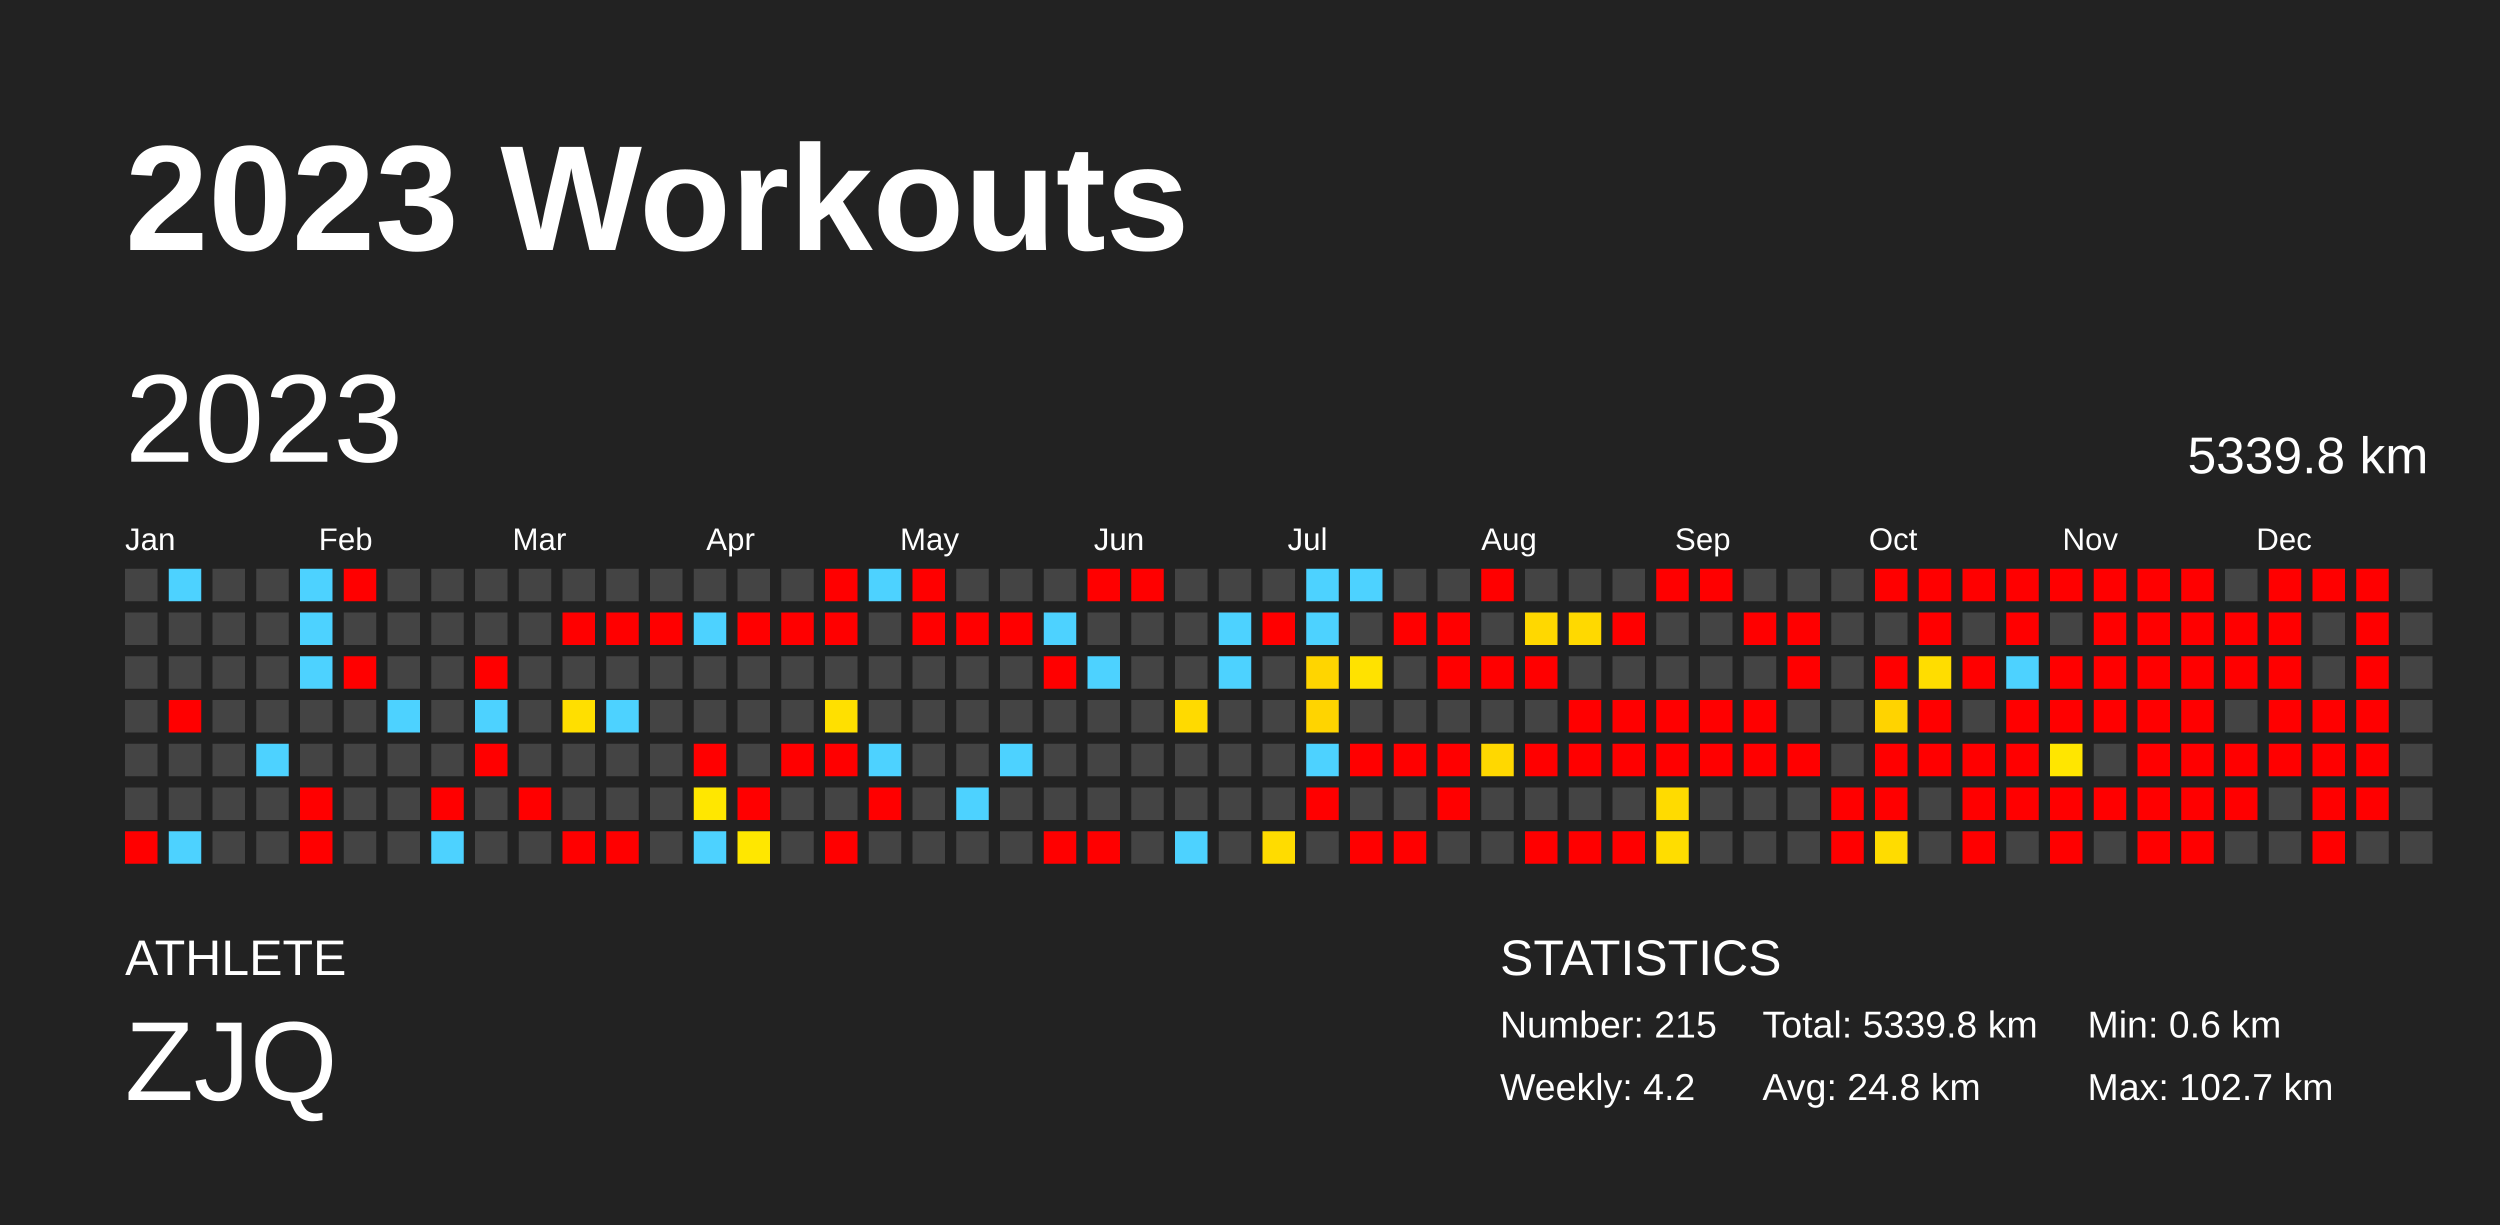
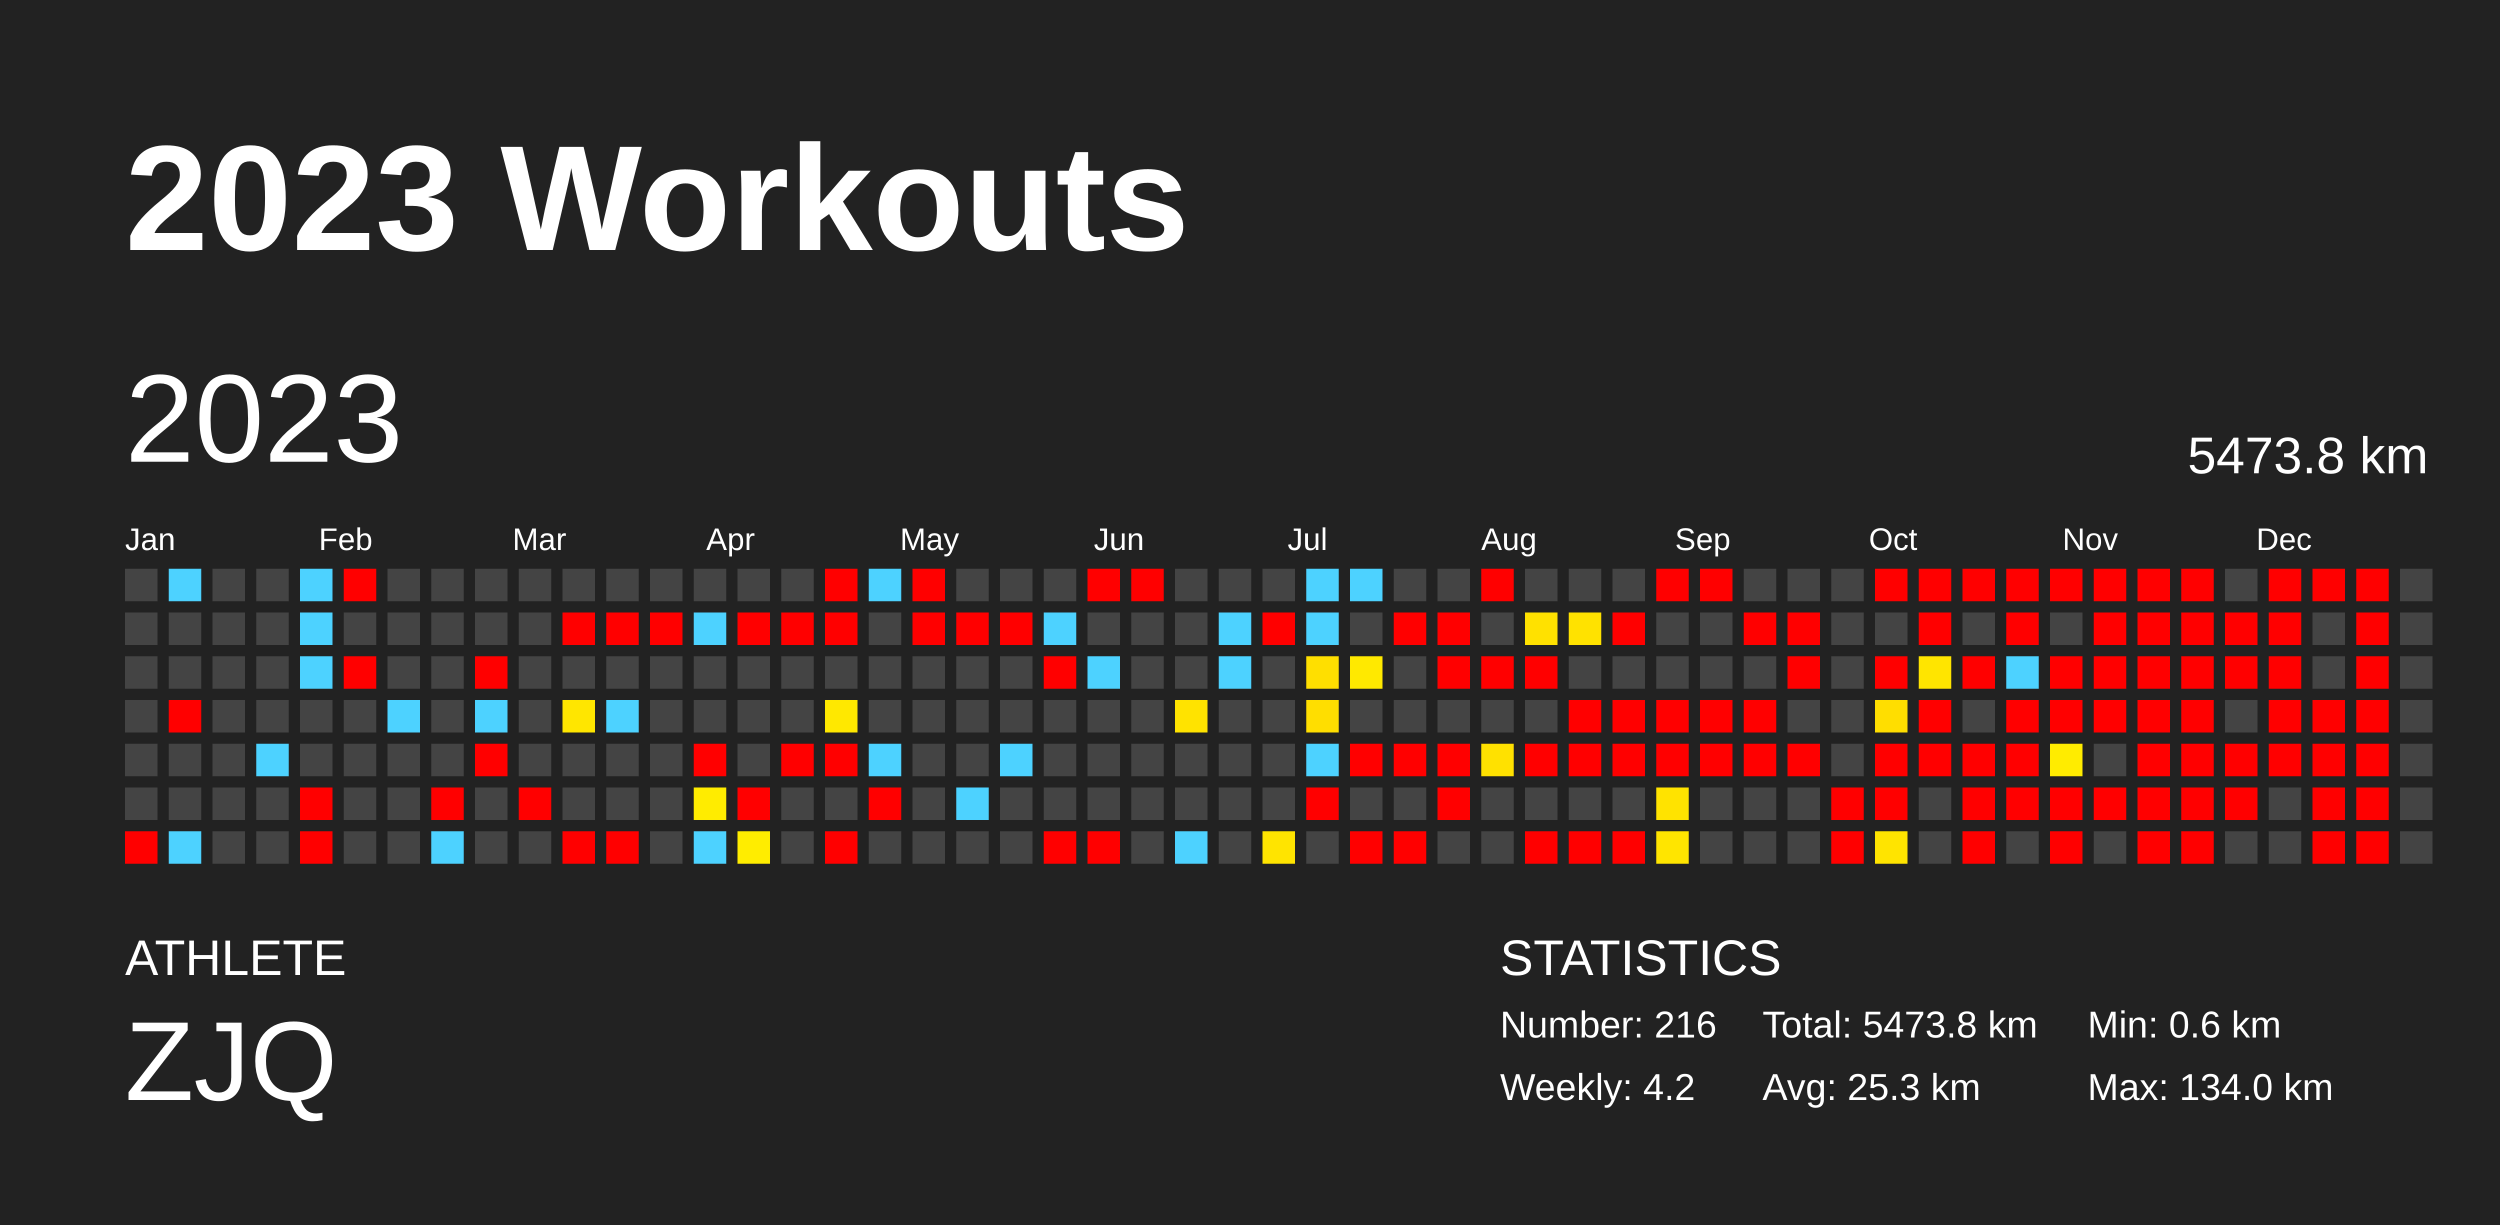
<svg xmlns="http://www.w3.org/2000/svg" baseProfile="full" height="98mm" version="1.1" viewBox="0,0,200,98" width="200mm">
  <defs />
  <rect fill="#222222" height="98" width="200" x="0" y="0" />
  <text fill="#FFFFFF" style="font-size:12px; font-family:Arial; font-weight:bold;" x="10" y="20">2023 Workouts</text>
  <text fill="#FFFFFF" style="font-size:4px; font-family:Arial" x="10" y="78">ATHLETE</text>
  <text fill="#FFFFFF" style="font-size:9px; font-family:Arial" x="10" y="88">ZJQ</text>
  <text fill="#FFFFFF" style="font-size:4px; font-family:Arial" x="120" y="78">STATISTICS</text>
-   <text fill="#FFFFFF" style="font-size:3px; font-family:Arial" x="120" y="83">Number: 215</text>
+   <text fill="#FFFFFF" style="font-size:3px; font-family:Arial" x="120" y="83">Number: 216</text>
  <text fill="#FFFFFF" style="font-size:3px; font-family:Arial" x="120" y="88">Weekly: 4.2</text>
-   <text fill="#FFFFFF" style="font-size:3px; font-family:Arial" x="141" y="83">Total: 5339.8 km</text>
-   <text fill="#FFFFFF" style="font-size:3px; font-family:Arial" x="141" y="88">Avg: 24.8 km</text>
+   <text fill="#FFFFFF" style="font-size:3px; font-family:Arial" x="141" y="83">Total: 5473.8 km</text>
+   <text fill="#FFFFFF" style="font-size:3px; font-family:Arial" x="141" y="88">Avg: 25.3 km</text>
  <text fill="#FFFFFF" style="font-size:3px; font-family:Arial" x="167" y="83">Min: 0.6 km</text>
-   <text fill="#FFFFFF" style="font-size:3px; font-family:Arial" x="167" y="88">Max: 102.7 km</text>
+   <text fill="#FFFFFF" style="font-size:3px; font-family:Arial" x="167" y="88">Max: 134.0 km</text>
  <text dominant-baseline="hanging" fill="#FFFFFF" style="font-size:10.0px; font-family:Arial;" x="10" y="30">2023</text>
-   <text dominant-baseline="hanging" fill="#FFFFFF" style="font-size:4.125px; font-family:Arial;" x="175" y="35">5339.8 km</text>
+   <text dominant-baseline="hanging" fill="#FFFFFF" style="font-size:4.125px; font-family:Arial;" x="175" y="35">5473.8 km</text>
  <text fill="#FFFFFF" style="font-size:2.5px; font-family:Arial" x="10.0" y="44">Jan</text>
  <text fill="#FFFFFF" style="font-size:2.5px; font-family:Arial" x="25.5" y="44">Feb</text>
  <text fill="#FFFFFF" style="font-size:2.5px; font-family:Arial" x="41.0" y="44">Mar</text>
  <text fill="#FFFFFF" style="font-size:2.5px; font-family:Arial" x="56.5" y="44">Apr</text>
  <text fill="#FFFFFF" style="font-size:2.5px; font-family:Arial" x="72.0" y="44">May</text>
  <text fill="#FFFFFF" style="font-size:2.5px; font-family:Arial" x="87.5" y="44">Jun</text>
  <text fill="#FFFFFF" style="font-size:2.5px; font-family:Arial" x="103.0" y="44">Jul</text>
  <text fill="#FFFFFF" style="font-size:2.5px; font-family:Arial" x="118.5" y="44">Aug</text>
  <text fill="#FFFFFF" style="font-size:2.5px; font-family:Arial" x="134.0" y="44">Sep</text>
  <text fill="#FFFFFF" style="font-size:2.5px; font-family:Arial" x="149.5" y="44">Oct</text>
  <text fill="#FFFFFF" style="font-size:2.5px; font-family:Arial" x="165.0" y="44">Nov</text>
  <text fill="#FFFFFF" style="font-size:2.5px; font-family:Arial" x="180.5" y="44">Dec</text>
  <rect fill="#444444" height="2.6" width="2.6" x="10.0" y="45.5" />
  <rect fill="#444444" height="2.6" width="2.6" x="10.0" y="49.0" />
  <rect fill="#444444" height="2.6" width="2.6" x="10.0" y="52.5" />
  <rect fill="#444444" height="2.6" width="2.6" x="10.0" y="56.0" />
  <rect fill="#444444" height="2.6" width="2.6" x="10.0" y="59.5" />
  <rect fill="#444444" height="2.6" width="2.6" x="10.0" y="63.0" />
  <rect fill="red" height="2.6" width="2.6" x="10.0" y="66.5" />
  <rect fill="#4dd2ff" height="2.6" width="2.6" x="13.5" y="45.5" />
  <rect fill="#444444" height="2.6" width="2.6" x="13.5" y="49.0" />
  <rect fill="#444444" height="2.6" width="2.6" x="13.5" y="52.5" />
  <rect fill="red" height="2.6" width="2.6" x="13.5" y="56.0" />
  <rect fill="#444444" height="2.6" width="2.6" x="13.5" y="59.5" />
  <rect fill="#444444" height="2.6" width="2.6" x="13.5" y="63.0" />
  <rect fill="#4dd2ff" height="2.6" width="2.6" x="13.5" y="66.5" />
  <rect fill="#444444" height="2.6" width="2.6" x="17.0" y="45.5" />
  <rect fill="#444444" height="2.6" width="2.6" x="17.0" y="49.0" />
  <rect fill="#444444" height="2.6" width="2.6" x="17.0" y="52.5" />
  <rect fill="#444444" height="2.6" width="2.6" x="17.0" y="56.0" />
  <rect fill="#444444" height="2.6" width="2.6" x="17.0" y="59.5" />
  <rect fill="#444444" height="2.6" width="2.6" x="17.0" y="63.0" />
  <rect fill="#444444" height="2.6" width="2.6" x="17.0" y="66.5" />
  <rect fill="#444444" height="2.6" width="2.6" x="20.5" y="45.5" />
  <rect fill="#444444" height="2.6" width="2.6" x="20.5" y="49.0" />
  <rect fill="#444444" height="2.6" width="2.6" x="20.5" y="52.5" />
  <rect fill="#444444" height="2.6" width="2.6" x="20.5" y="56.0" />
  <rect fill="#4dd2ff" height="2.6" width="2.6" x="20.5" y="59.5" />
  <rect fill="#444444" height="2.6" width="2.6" x="20.5" y="63.0" />
  <rect fill="#444444" height="2.6" width="2.6" x="20.5" y="66.5" />
  <rect fill="#4dd2ff" height="2.6" width="2.6" x="24.0" y="45.5" />
  <rect fill="#4dd2ff" height="2.6" width="2.6" x="24.0" y="49.0" />
  <rect fill="#4dd2ff" height="2.6" width="2.6" x="24.0" y="52.5" />
  <rect fill="#444444" height="2.6" width="2.6" x="24.0" y="56.0" />
  <rect fill="#444444" height="2.6" width="2.6" x="24.0" y="59.5" />
  <rect fill="red" height="2.6" width="2.6" x="24.0" y="63.0" />
  <rect fill="red" height="2.6" width="2.6" x="24.0" y="66.5" />
  <rect fill="red" height="2.6" width="2.6" x="27.5" y="45.5" />
  <rect fill="#444444" height="2.6" width="2.6" x="27.5" y="49.0" />
  <rect fill="red" height="2.6" width="2.6" x="27.5" y="52.5" />
  <rect fill="#444444" height="2.6" width="2.6" x="27.5" y="56.0" />
  <rect fill="#444444" height="2.6" width="2.6" x="27.5" y="59.5" />
  <rect fill="#444444" height="2.6" width="2.6" x="27.5" y="63.0" />
  <rect fill="#444444" height="2.6" width="2.6" x="27.5" y="66.5" />
  <rect fill="#444444" height="2.6" width="2.6" x="31.0" y="45.5" />
  <rect fill="#444444" height="2.6" width="2.6" x="31.0" y="49.0" />
  <rect fill="#444444" height="2.6" width="2.6" x="31.0" y="52.5" />
  <rect fill="#4dd2ff" height="2.6" width="2.6" x="31.0" y="56.0" />
  <rect fill="#444444" height="2.6" width="2.6" x="31.0" y="59.5" />
  <rect fill="#444444" height="2.6" width="2.6" x="31.0" y="63.0" />
  <rect fill="#444444" height="2.6" width="2.6" x="31.0" y="66.5" />
  <rect fill="#444444" height="2.6" width="2.6" x="34.5" y="45.5" />
  <rect fill="#444444" height="2.6" width="2.6" x="34.5" y="49.0" />
  <rect fill="#444444" height="2.6" width="2.6" x="34.5" y="52.5" />
  <rect fill="#444444" height="2.6" width="2.6" x="34.5" y="56.0" />
  <rect fill="#444444" height="2.6" width="2.6" x="34.5" y="59.5" />
  <rect fill="red" height="2.6" width="2.6" x="34.5" y="63.0" />
  <rect fill="#4dd2ff" height="2.6" width="2.6" x="34.5" y="66.5" />
  <rect fill="#444444" height="2.6" width="2.6" x="38.0" y="45.5" />
  <rect fill="#444444" height="2.6" width="2.6" x="38.0" y="49.0" />
  <rect fill="red" height="2.6" width="2.6" x="38.0" y="52.5" />
  <rect fill="#4dd2ff" height="2.6" width="2.6" x="38.0" y="56.0" />
  <rect fill="red" height="2.6" width="2.6" x="38.0" y="59.5" />
  <rect fill="#444444" height="2.6" width="2.6" x="38.0" y="63.0" />
  <rect fill="#444444" height="2.6" width="2.6" x="38.0" y="66.5" />
  <rect fill="#444444" height="2.6" width="2.6" x="41.5" y="45.5" />
  <rect fill="#444444" height="2.6" width="2.6" x="41.5" y="49.0" />
  <rect fill="#444444" height="2.6" width="2.6" x="41.5" y="52.5" />
  <rect fill="#444444" height="2.6" width="2.6" x="41.5" y="56.0" />
  <rect fill="#444444" height="2.6" width="2.6" x="41.5" y="59.5" />
  <rect fill="red" height="2.6" width="2.6" x="41.5" y="63.0" />
  <rect fill="#444444" height="2.6" width="2.6" x="41.5" y="66.5" />
  <rect fill="#444444" height="2.6" width="2.6" x="45.0" y="45.5" />
  <rect fill="red" height="2.6" width="2.6" x="45.0" y="49.0" />
  <rect fill="#444444" height="2.6" width="2.6" x="45.0" y="52.5" />
-   <rect fill="#ffdf00" height="2.6" width="2.6" x="45.0" y="56.0" />
+   <rect fill="#ffe600" height="2.6" width="2.6" x="45.0" y="56.0" />
  <rect fill="#444444" height="2.6" width="2.6" x="45.0" y="59.5" />
  <rect fill="#444444" height="2.6" width="2.6" x="45.0" y="63.0" />
  <rect fill="red" height="2.6" width="2.6" x="45.0" y="66.5" />
  <rect fill="#444444" height="2.6" width="2.6" x="48.5" y="45.5" />
  <rect fill="red" height="2.6" width="2.6" x="48.5" y="49.0" />
  <rect fill="#444444" height="2.6" width="2.6" x="48.5" y="52.5" />
  <rect fill="#4dd2ff" height="2.6" width="2.6" x="48.5" y="56.0" />
  <rect fill="#444444" height="2.6" width="2.6" x="48.5" y="59.5" />
  <rect fill="#444444" height="2.6" width="2.6" x="48.5" y="63.0" />
  <rect fill="red" height="2.6" width="2.6" x="48.5" y="66.5" />
  <rect fill="#444444" height="2.6" width="2.6" x="52.0" y="45.5" />
  <rect fill="red" height="2.6" width="2.6" x="52.0" y="49.0" />
  <rect fill="#444444" height="2.6" width="2.6" x="52.0" y="52.5" />
  <rect fill="#444444" height="2.6" width="2.6" x="52.0" y="56.0" />
  <rect fill="#444444" height="2.6" width="2.6" x="52.0" y="59.5" />
  <rect fill="#444444" height="2.6" width="2.6" x="52.0" y="63.0" />
  <rect fill="#444444" height="2.6" width="2.6" x="52.0" y="66.5" />
  <rect fill="#444444" height="2.6" width="2.6" x="55.5" y="45.5" />
  <rect fill="#4dd2ff" height="2.6" width="2.6" x="55.5" y="49.0" />
  <rect fill="#444444" height="2.6" width="2.6" x="55.5" y="52.5" />
  <rect fill="#444444" height="2.6" width="2.6" x="55.5" y="56.0" />
  <rect fill="red" height="2.6" width="2.6" x="55.5" y="59.5" />
-   <rect fill="#ffe700" height="2.6" width="2.6" x="55.5" y="63.0" />
+   <rect fill="#ffec00" height="2.6" width="2.6" x="55.5" y="63.0" />
  <rect fill="#4dd2ff" height="2.6" width="2.6" x="55.5" y="66.5" />
  <rect fill="#444444" height="2.6" width="2.6" x="59.0" y="45.5" />
  <rect fill="red" height="2.6" width="2.6" x="59.0" y="49.0" />
  <rect fill="#444444" height="2.6" width="2.6" x="59.0" y="52.5" />
  <rect fill="#444444" height="2.6" width="2.6" x="59.0" y="56.0" />
  <rect fill="#444444" height="2.6" width="2.6" x="59.0" y="59.5" />
  <rect fill="red" height="2.6" width="2.6" x="59.0" y="63.0" />
-   <rect fill="#ffe700" height="2.6" width="2.6" x="59.0" y="66.5" />
+   <rect fill="#ffed00" height="2.6" width="2.6" x="59.0" y="66.5" />
  <rect fill="#444444" height="2.6" width="2.6" x="62.5" y="45.5" />
  <rect fill="red" height="2.6" width="2.6" x="62.5" y="49.0" />
  <rect fill="#444444" height="2.6" width="2.6" x="62.5" y="52.5" />
  <rect fill="#444444" height="2.6" width="2.6" x="62.5" y="56.0" />
  <rect fill="red" height="2.6" width="2.6" x="62.5" y="59.5" />
  <rect fill="#444444" height="2.6" width="2.6" x="62.5" y="63.0" />
  <rect fill="#444444" height="2.6" width="2.6" x="62.5" y="66.5" />
  <rect fill="red" height="2.6" width="2.6" x="66.0" y="45.5" />
  <rect fill="red" height="2.6" width="2.6" x="66.0" y="49.0" />
  <rect fill="#444444" height="2.6" width="2.6" x="66.0" y="52.5" />
-   <rect fill="#ffe000" height="2.6" width="2.6" x="66.0" y="56.0" />
+   <rect fill="#ffe800" height="2.6" width="2.6" x="66.0" y="56.0" />
  <rect fill="red" height="2.6" width="2.6" x="66.0" y="59.5" />
  <rect fill="#444444" height="2.6" width="2.6" x="66.0" y="63.0" />
  <rect fill="red" height="2.6" width="2.6" x="66.0" y="66.5" />
  <rect fill="#4dd2ff" height="2.6" width="2.6" x="69.5" y="45.5" />
  <rect fill="#444444" height="2.6" width="2.6" x="69.5" y="49.0" />
  <rect fill="#444444" height="2.6" width="2.6" x="69.5" y="52.5" />
  <rect fill="#444444" height="2.6" width="2.6" x="69.5" y="56.0" />
  <rect fill="#4dd2ff" height="2.6" width="2.6" x="69.5" y="59.5" />
  <rect fill="red" height="2.6" width="2.6" x="69.5" y="63.0" />
  <rect fill="#444444" height="2.6" width="2.6" x="69.5" y="66.5" />
  <rect fill="red" height="2.6" width="2.6" x="73.0" y="45.5" />
  <rect fill="red" height="2.6" width="2.6" x="73.0" y="49.0" />
  <rect fill="#444444" height="2.6" width="2.6" x="73.0" y="52.5" />
  <rect fill="#444444" height="2.6" width="2.6" x="73.0" y="56.0" />
  <rect fill="#444444" height="2.6" width="2.6" x="73.0" y="59.5" />
  <rect fill="#444444" height="2.6" width="2.6" x="73.0" y="63.0" />
  <rect fill="#444444" height="2.6" width="2.6" x="73.0" y="66.5" />
  <rect fill="#444444" height="2.6" width="2.6" x="76.5" y="45.5" />
  <rect fill="red" height="2.6" width="2.6" x="76.5" y="49.0" />
  <rect fill="#444444" height="2.6" width="2.6" x="76.5" y="52.5" />
  <rect fill="#444444" height="2.6" width="2.6" x="76.5" y="56.0" />
  <rect fill="#444444" height="2.6" width="2.6" x="76.5" y="59.5" />
  <rect fill="#4dd2ff" height="2.6" width="2.6" x="76.5" y="63.0" />
  <rect fill="#444444" height="2.6" width="2.6" x="76.5" y="66.5" />
  <rect fill="#444444" height="2.6" width="2.6" x="80.0" y="45.5" />
  <rect fill="red" height="2.6" width="2.6" x="80.0" y="49.0" />
  <rect fill="#444444" height="2.6" width="2.6" x="80.0" y="52.5" />
  <rect fill="#444444" height="2.6" width="2.6" x="80.0" y="56.0" />
  <rect fill="#4dd2ff" height="2.6" width="2.6" x="80.0" y="59.5" />
  <rect fill="#444444" height="2.6" width="2.6" x="80.0" y="63.0" />
  <rect fill="#444444" height="2.6" width="2.6" x="80.0" y="66.5" />
  <rect fill="#444444" height="2.6" width="2.6" x="83.5" y="45.5" />
  <rect fill="#4dd2ff" height="2.6" width="2.6" x="83.5" y="49.0" />
  <rect fill="red" height="2.6" width="2.6" x="83.5" y="52.5" />
  <rect fill="#444444" height="2.6" width="2.6" x="83.5" y="56.0" />
  <rect fill="#444444" height="2.6" width="2.6" x="83.5" y="59.5" />
  <rect fill="#444444" height="2.6" width="2.6" x="83.5" y="63.0" />
  <rect fill="red" height="2.6" width="2.6" x="83.5" y="66.5" />
  <rect fill="red" height="2.6" width="2.6" x="87.0" y="45.5" />
  <rect fill="#444444" height="2.6" width="2.6" x="87.0" y="49.0" />
  <rect fill="#4dd2ff" height="2.6" width="2.6" x="87.0" y="52.5" />
  <rect fill="#444444" height="2.6" width="2.6" x="87.0" y="56.0" />
  <rect fill="#444444" height="2.6" width="2.6" x="87.0" y="59.5" />
  <rect fill="#444444" height="2.6" width="2.6" x="87.0" y="63.0" />
  <rect fill="red" height="2.6" width="2.6" x="87.0" y="66.5" />
  <rect fill="red" height="2.6" width="2.6" x="90.5" y="45.5" />
  <rect fill="#444444" height="2.6" width="2.6" x="90.5" y="49.0" />
  <rect fill="#444444" height="2.6" width="2.6" x="90.5" y="52.5" />
  <rect fill="#444444" height="2.6" width="2.6" x="90.5" y="56.0" />
  <rect fill="#444444" height="2.6" width="2.6" x="90.5" y="59.5" />
  <rect fill="#444444" height="2.6" width="2.6" x="90.5" y="63.0" />
  <rect fill="#444444" height="2.6" width="2.6" x="90.5" y="66.5" />
  <rect fill="#444444" height="2.6" width="2.6" x="94.0" y="45.5" />
  <rect fill="#444444" height="2.6" width="2.6" x="94.0" y="49.0" />
  <rect fill="#444444" height="2.6" width="2.6" x="94.0" y="52.5" />
-   <rect fill="#ffda00" height="2.6" width="2.6" x="94.0" y="56.0" />
+   <rect fill="#ffe300" height="2.6" width="2.6" x="94.0" y="56.0" />
  <rect fill="#444444" height="2.6" width="2.6" x="94.0" y="59.5" />
  <rect fill="#444444" height="2.6" width="2.6" x="94.0" y="63.0" />
  <rect fill="#4dd2ff" height="2.6" width="2.6" x="94.0" y="66.5" />
  <rect fill="#444444" height="2.6" width="2.6" x="97.5" y="45.5" />
  <rect fill="#4dd2ff" height="2.6" width="2.6" x="97.5" y="49.0" />
  <rect fill="#4dd2ff" height="2.6" width="2.6" x="97.5" y="52.5" />
  <rect fill="#444444" height="2.6" width="2.6" x="97.5" y="56.0" />
  <rect fill="#444444" height="2.6" width="2.6" x="97.5" y="59.5" />
  <rect fill="#444444" height="2.6" width="2.6" x="97.5" y="63.0" />
  <rect fill="#444444" height="2.6" width="2.6" x="97.5" y="66.5" />
  <rect fill="#444444" height="2.6" width="2.6" x="101.0" y="45.5" />
  <rect fill="red" height="2.6" width="2.6" x="101.0" y="49.0" />
  <rect fill="#444444" height="2.6" width="2.6" x="101.0" y="52.5" />
  <rect fill="#444444" height="2.6" width="2.6" x="101.0" y="56.0" />
  <rect fill="#444444" height="2.6" width="2.6" x="101.0" y="59.5" />
  <rect fill="#444444" height="2.6" width="2.6" x="101.0" y="63.0" />
-   <rect fill="#ffdc00" height="2.6" width="2.6" x="101.0" y="66.5" />
+   <rect fill="#ffe400" height="2.6" width="2.6" x="101.0" y="66.5" />
  <rect fill="#4dd2ff" height="2.6" width="2.6" x="104.5" y="45.5" />
  <rect fill="#4dd2ff" height="2.6" width="2.6" x="104.5" y="49.0" />
-   <rect fill="#ffd500" height="2.6" width="2.6" x="104.5" y="52.5" />
-   <rect fill="#ffd400" height="2.6" width="2.6" x="104.5" y="56.0" />
+   <rect fill="#ffdf00" height="2.6" width="2.6" x="104.5" y="52.5" />
+   <rect fill="#ffde00" height="2.6" width="2.6" x="104.5" y="56.0" />
  <rect fill="#4dd2ff" height="2.6" width="2.6" x="104.5" y="59.5" />
  <rect fill="red" height="2.6" width="2.6" x="104.5" y="63.0" />
  <rect fill="#444444" height="2.6" width="2.6" x="104.5" y="66.5" />
  <rect fill="#4dd2ff" height="2.6" width="2.6" x="108.0" y="45.5" />
  <rect fill="#444444" height="2.6" width="2.6" x="108.0" y="49.0" />
-   <rect fill="#ffe200" height="2.6" width="2.6" x="108.0" y="52.5" />
+   <rect fill="#ffe900" height="2.6" width="2.6" x="108.0" y="52.5" />
  <rect fill="#444444" height="2.6" width="2.6" x="108.0" y="56.0" />
  <rect fill="red" height="2.6" width="2.6" x="108.0" y="59.5" />
  <rect fill="#444444" height="2.6" width="2.6" x="108.0" y="63.0" />
  <rect fill="red" height="2.6" width="2.6" x="108.0" y="66.5" />
  <rect fill="#444444" height="2.6" width="2.6" x="111.5" y="45.5" />
  <rect fill="red" height="2.6" width="2.6" x="111.5" y="49.0" />
  <rect fill="#444444" height="2.6" width="2.6" x="111.5" y="52.5" />
  <rect fill="#444444" height="2.6" width="2.6" x="111.5" y="56.0" />
  <rect fill="red" height="2.6" width="2.6" x="111.5" y="59.5" />
  <rect fill="#444444" height="2.6" width="2.6" x="111.5" y="63.0" />
  <rect fill="red" height="2.6" width="2.6" x="111.5" y="66.5" />
  <rect fill="#444444" height="2.6" width="2.6" x="115.0" y="45.5" />
  <rect fill="red" height="2.6" width="2.6" x="115.0" y="49.0" />
  <rect fill="red" height="2.6" width="2.6" x="115.0" y="52.5" />
  <rect fill="#444444" height="2.6" width="2.6" x="115.0" y="56.0" />
  <rect fill="red" height="2.6" width="2.6" x="115.0" y="59.5" />
  <rect fill="red" height="2.6" width="2.6" x="115.0" y="63.0" />
  <rect fill="#444444" height="2.6" width="2.6" x="115.0" y="66.5" />
  <rect fill="red" height="2.6" width="2.6" x="118.5" y="45.5" />
  <rect fill="#444444" height="2.6" width="2.6" x="118.5" y="49.0" />
  <rect fill="red" height="2.6" width="2.6" x="118.5" y="52.5" />
  <rect fill="#444444" height="2.6" width="2.6" x="118.5" y="56.0" />
-   <rect fill="#ffd800" height="2.6" width="2.6" x="118.5" y="59.5" />
+   <rect fill="#ffe100" height="2.6" width="2.6" x="118.5" y="59.5" />
  <rect fill="#444444" height="2.6" width="2.6" x="118.5" y="63.0" />
  <rect fill="#444444" height="2.6" width="2.6" x="118.5" y="66.5" />
  <rect fill="#444444" height="2.6" width="2.6" x="122.0" y="45.5" />
-   <rect fill="#ffd800" height="2.6" width="2.6" x="122.0" y="49.0" />
+   <rect fill="#ffe100" height="2.6" width="2.6" x="122.0" y="49.0" />
  <rect fill="red" height="2.6" width="2.6" x="122.0" y="52.5" />
  <rect fill="#444444" height="2.6" width="2.6" x="122.0" y="56.0" />
  <rect fill="red" height="2.6" width="2.6" x="122.0" y="59.5" />
  <rect fill="#444444" height="2.6" width="2.6" x="122.0" y="63.0" />
  <rect fill="red" height="2.6" width="2.6" x="122.0" y="66.5" />
  <rect fill="#444444" height="2.6" width="2.6" x="125.5" y="45.5" />
-   <rect fill="#ffd900" height="2.6" width="2.6" x="125.5" y="49.0" />
+   <rect fill="#ffe200" height="2.6" width="2.6" x="125.5" y="49.0" />
  <rect fill="#444444" height="2.6" width="2.6" x="125.5" y="52.5" />
  <rect fill="red" height="2.6" width="2.6" x="125.5" y="56.0" />
  <rect fill="red" height="2.6" width="2.6" x="125.5" y="59.5" />
  <rect fill="#444444" height="2.6" width="2.6" x="125.5" y="63.0" />
  <rect fill="red" height="2.6" width="2.6" x="125.5" y="66.5" />
  <rect fill="#444444" height="2.6" width="2.6" x="129.0" y="45.5" />
  <rect fill="red" height="2.6" width="2.6" x="129.0" y="49.0" />
  <rect fill="#444444" height="2.6" width="2.6" x="129.0" y="52.5" />
  <rect fill="red" height="2.6" width="2.6" x="129.0" y="56.0" />
  <rect fill="red" height="2.6" width="2.6" x="129.0" y="59.5" />
  <rect fill="#444444" height="2.6" width="2.6" x="129.0" y="63.0" />
  <rect fill="red" height="2.6" width="2.6" x="129.0" y="66.5" />
  <rect fill="red" height="2.6" width="2.6" x="132.5" y="45.5" />
  <rect fill="#444444" height="2.6" width="2.6" x="132.5" y="49.0" />
  <rect fill="#444444" height="2.6" width="2.6" x="132.5" y="52.5" />
  <rect fill="red" height="2.6" width="2.6" x="132.5" y="56.0" />
  <rect fill="red" height="2.6" width="2.6" x="132.5" y="59.5" />
-   <rect fill="#ffdb00" height="2.6" width="2.6" x="132.5" y="63.0" />
-   <rect fill="#ffdd00" height="2.6" width="2.6" x="132.5" y="66.5" />
+   <rect fill="#ffe300" height="2.6" width="2.6" x="132.5" y="63.0" />
+   <rect fill="#ffe500" height="2.6" width="2.6" x="132.5" y="66.5" />
  <rect fill="red" height="2.6" width="2.6" x="136.0" y="45.5" />
  <rect fill="#444444" height="2.6" width="2.6" x="136.0" y="49.0" />
  <rect fill="#444444" height="2.6" width="2.6" x="136.0" y="52.5" />
  <rect fill="red" height="2.6" width="2.6" x="136.0" y="56.0" />
  <rect fill="red" height="2.6" width="2.6" x="136.0" y="59.5" />
  <rect fill="#444444" height="2.6" width="2.6" x="136.0" y="63.0" />
  <rect fill="#444444" height="2.6" width="2.6" x="136.0" y="66.5" />
  <rect fill="#444444" height="2.6" width="2.6" x="139.5" y="45.5" />
  <rect fill="red" height="2.6" width="2.6" x="139.5" y="49.0" />
  <rect fill="#444444" height="2.6" width="2.6" x="139.5" y="52.5" />
  <rect fill="red" height="2.6" width="2.6" x="139.5" y="56.0" />
  <rect fill="red" height="2.6" width="2.6" x="139.5" y="59.5" />
  <rect fill="#444444" height="2.6" width="2.6" x="139.5" y="63.0" />
  <rect fill="#444444" height="2.6" width="2.6" x="139.5" y="66.5" />
  <rect fill="#444444" height="2.6" width="2.6" x="143.0" y="45.5" />
  <rect fill="red" height="2.6" width="2.6" x="143.0" y="49.0" />
  <rect fill="red" height="2.6" width="2.6" x="143.0" y="52.5" />
  <rect fill="#444444" height="2.6" width="2.6" x="143.0" y="56.0" />
  <rect fill="red" height="2.6" width="2.6" x="143.0" y="59.5" />
  <rect fill="#444444" height="2.6" width="2.6" x="143.0" y="63.0" />
  <rect fill="#444444" height="2.6" width="2.6" x="143.0" y="66.5" />
  <rect fill="#444444" height="2.6" width="2.6" x="146.5" y="45.5" />
  <rect fill="#444444" height="2.6" width="2.6" x="146.5" y="49.0" />
  <rect fill="#444444" height="2.6" width="2.6" x="146.5" y="52.5" />
  <rect fill="#444444" height="2.6" width="2.6" x="146.5" y="56.0" />
  <rect fill="#444444" height="2.6" width="2.6" x="146.5" y="59.5" />
  <rect fill="red" height="2.6" width="2.6" x="146.5" y="63.0" />
  <rect fill="red" height="2.6" width="2.6" x="146.5" y="66.5" />
  <rect fill="red" height="2.6" width="2.6" x="150.0" y="45.5" />
  <rect fill="#444444" height="2.6" width="2.6" x="150.0" y="49.0" />
  <rect fill="red" height="2.6" width="2.6" x="150.0" y="52.5" />
-   <rect fill="#ffd300" height="2.6" width="2.6" x="150.0" y="56.0" />
+   <rect fill="#ffde00" height="2.6" width="2.6" x="150.0" y="56.0" />
  <rect fill="red" height="2.6" width="2.6" x="150.0" y="59.5" />
  <rect fill="red" height="2.6" width="2.6" x="150.0" y="63.0" />
-   <rect fill="#ffdc00" height="2.6" width="2.6" x="150.0" y="66.5" />
+   <rect fill="#ffe400" height="2.6" width="2.6" x="150.0" y="66.5" />
  <rect fill="red" height="2.6" width="2.6" x="153.5" y="45.5" />
  <rect fill="red" height="2.6" width="2.6" x="153.5" y="49.0" />
-   <rect fill="#ffdd00" height="2.6" width="2.6" x="153.5" y="52.5" />
+   <rect fill="#ffe500" height="2.6" width="2.6" x="153.5" y="52.5" />
  <rect fill="red" height="2.6" width="2.6" x="153.5" y="56.0" />
  <rect fill="red" height="2.6" width="2.6" x="153.5" y="59.5" />
  <rect fill="#444444" height="2.6" width="2.6" x="153.5" y="63.0" />
  <rect fill="#444444" height="2.6" width="2.6" x="153.5" y="66.5" />
  <rect fill="red" height="2.6" width="2.6" x="157.0" y="45.5" />
  <rect fill="#444444" height="2.6" width="2.6" x="157.0" y="49.0" />
  <rect fill="red" height="2.6" width="2.6" x="157.0" y="52.5" />
  <rect fill="#444444" height="2.6" width="2.6" x="157.0" y="56.0" />
  <rect fill="red" height="2.6" width="2.6" x="157.0" y="59.5" />
  <rect fill="red" height="2.6" width="2.6" x="157.0" y="63.0" />
  <rect fill="red" height="2.6" width="2.6" x="157.0" y="66.5" />
  <rect fill="red" height="2.6" width="2.6" x="160.5" y="45.5" />
  <rect fill="red" height="2.6" width="2.6" x="160.5" y="49.0" />
  <rect fill="#4dd2ff" height="2.6" width="2.6" x="160.5" y="52.5" />
  <rect fill="red" height="2.6" width="2.6" x="160.5" y="56.0" />
  <rect fill="red" height="2.6" width="2.6" x="160.5" y="59.5" />
  <rect fill="red" height="2.6" width="2.6" x="160.5" y="63.0" />
  <rect fill="#444444" height="2.6" width="2.6" x="160.5" y="66.5" />
  <rect fill="red" height="2.6" width="2.6" x="164.0" y="45.5" />
  <rect fill="#444444" height="2.6" width="2.6" x="164.0" y="49.0" />
  <rect fill="red" height="2.6" width="2.6" x="164.0" y="52.5" />
  <rect fill="red" height="2.6" width="2.6" x="164.0" y="56.0" />
-   <rect fill="#ffe600" height="2.6" width="2.6" x="164.0" y="59.5" />
+   <rect fill="#ffec00" height="2.6" width="2.6" x="164.0" y="59.5" />
  <rect fill="red" height="2.6" width="2.6" x="164.0" y="63.0" />
  <rect fill="red" height="2.6" width="2.6" x="164.0" y="66.5" />
  <rect fill="red" height="2.6" width="2.6" x="167.5" y="45.5" />
  <rect fill="red" height="2.6" width="2.6" x="167.5" y="49.0" />
  <rect fill="red" height="2.6" width="2.6" x="167.5" y="52.5" />
  <rect fill="red" height="2.6" width="2.6" x="167.5" y="56.0" />
  <rect fill="#444444" height="2.6" width="2.6" x="167.5" y="59.5" />
  <rect fill="red" height="2.6" width="2.6" x="167.5" y="63.0" />
  <rect fill="#444444" height="2.6" width="2.6" x="167.5" y="66.5" />
  <rect fill="red" height="2.6" width="2.6" x="171.0" y="45.5" />
  <rect fill="red" height="2.6" width="2.6" x="171.0" y="49.0" />
  <rect fill="red" height="2.6" width="2.6" x="171.0" y="52.5" />
  <rect fill="red" height="2.6" width="2.6" x="171.0" y="56.0" />
  <rect fill="red" height="2.6" width="2.6" x="171.0" y="59.5" />
  <rect fill="red" height="2.6" width="2.6" x="171.0" y="63.0" />
  <rect fill="red" height="2.6" width="2.6" x="171.0" y="66.5" />
  <rect fill="red" height="2.6" width="2.6" x="174.5" y="45.5" />
  <rect fill="red" height="2.6" width="2.6" x="174.5" y="49.0" />
  <rect fill="red" height="2.6" width="2.6" x="174.5" y="52.5" />
  <rect fill="red" height="2.6" width="2.6" x="174.5" y="56.0" />
  <rect fill="red" height="2.6" width="2.6" x="174.5" y="59.5" />
  <rect fill="red" height="2.6" width="2.6" x="174.5" y="63.0" />
  <rect fill="red" height="2.6" width="2.6" x="174.5" y="66.5" />
  <rect fill="#444444" height="2.6" width="2.6" x="178.0" y="45.5" />
  <rect fill="red" height="2.6" width="2.6" x="178.0" y="49.0" />
  <rect fill="red" height="2.6" width="2.6" x="178.0" y="52.5" />
  <rect fill="#444444" height="2.6" width="2.6" x="178.0" y="56.0" />
  <rect fill="red" height="2.6" width="2.6" x="178.0" y="59.5" />
  <rect fill="red" height="2.6" width="2.6" x="178.0" y="63.0" />
  <rect fill="#444444" height="2.6" width="2.6" x="178.0" y="66.5" />
  <rect fill="red" height="2.6" width="2.6" x="181.5" y="45.5" />
  <rect fill="red" height="2.6" width="2.6" x="181.5" y="49.0" />
  <rect fill="red" height="2.6" width="2.6" x="181.5" y="52.5" />
  <rect fill="red" height="2.6" width="2.6" x="181.5" y="56.0" />
  <rect fill="red" height="2.6" width="2.6" x="181.5" y="59.5" />
  <rect fill="#444444" height="2.6" width="2.6" x="181.5" y="63.0" />
  <rect fill="#444444" height="2.6" width="2.6" x="181.5" y="66.5" />
  <rect fill="red" height="2.6" width="2.6" x="185.0" y="45.5" />
  <rect fill="#444444" height="2.6" width="2.6" x="185.0" y="49.0" />
  <rect fill="#444444" height="2.6" width="2.6" x="185.0" y="52.5" />
  <rect fill="red" height="2.6" width="2.6" x="185.0" y="56.0" />
  <rect fill="red" height="2.6" width="2.6" x="185.0" y="59.5" />
  <rect fill="red" height="2.6" width="2.6" x="185.0" y="63.0" />
  <rect fill="red" height="2.6" width="2.6" x="185.0" y="66.5" />
  <rect fill="red" height="2.6" width="2.6" x="188.5" y="45.5" />
  <rect fill="red" height="2.6" width="2.6" x="188.5" y="49.0" />
  <rect fill="red" height="2.6" width="2.6" x="188.5" y="52.5" />
  <rect fill="red" height="2.6" width="2.6" x="188.5" y="56.0" />
  <rect fill="red" height="2.6" width="2.6" x="188.5" y="59.5" />
  <rect fill="red" height="2.6" width="2.6" x="188.5" y="63.0" />
-   <rect fill="#444444" height="2.6" width="2.6" x="188.5" y="66.5" />
+   <rect fill="red" height="2.6" width="2.6" x="188.5" y="66.5" />
  <rect fill="#444444" height="2.6" width="2.6" x="192.0" y="45.5" />
  <rect fill="#444444" height="2.6" width="2.6" x="192.0" y="49.0" />
  <rect fill="#444444" height="2.6" width="2.6" x="192.0" y="52.5" />
  <rect fill="#444444" height="2.6" width="2.6" x="192.0" y="56.0" />
  <rect fill="#444444" height="2.6" width="2.6" x="192.0" y="59.5" />
  <rect fill="#444444" height="2.6" width="2.6" x="192.0" y="63.0" />
  <rect fill="#444444" height="2.6" width="2.6" x="192.0" y="66.5" />
</svg>
